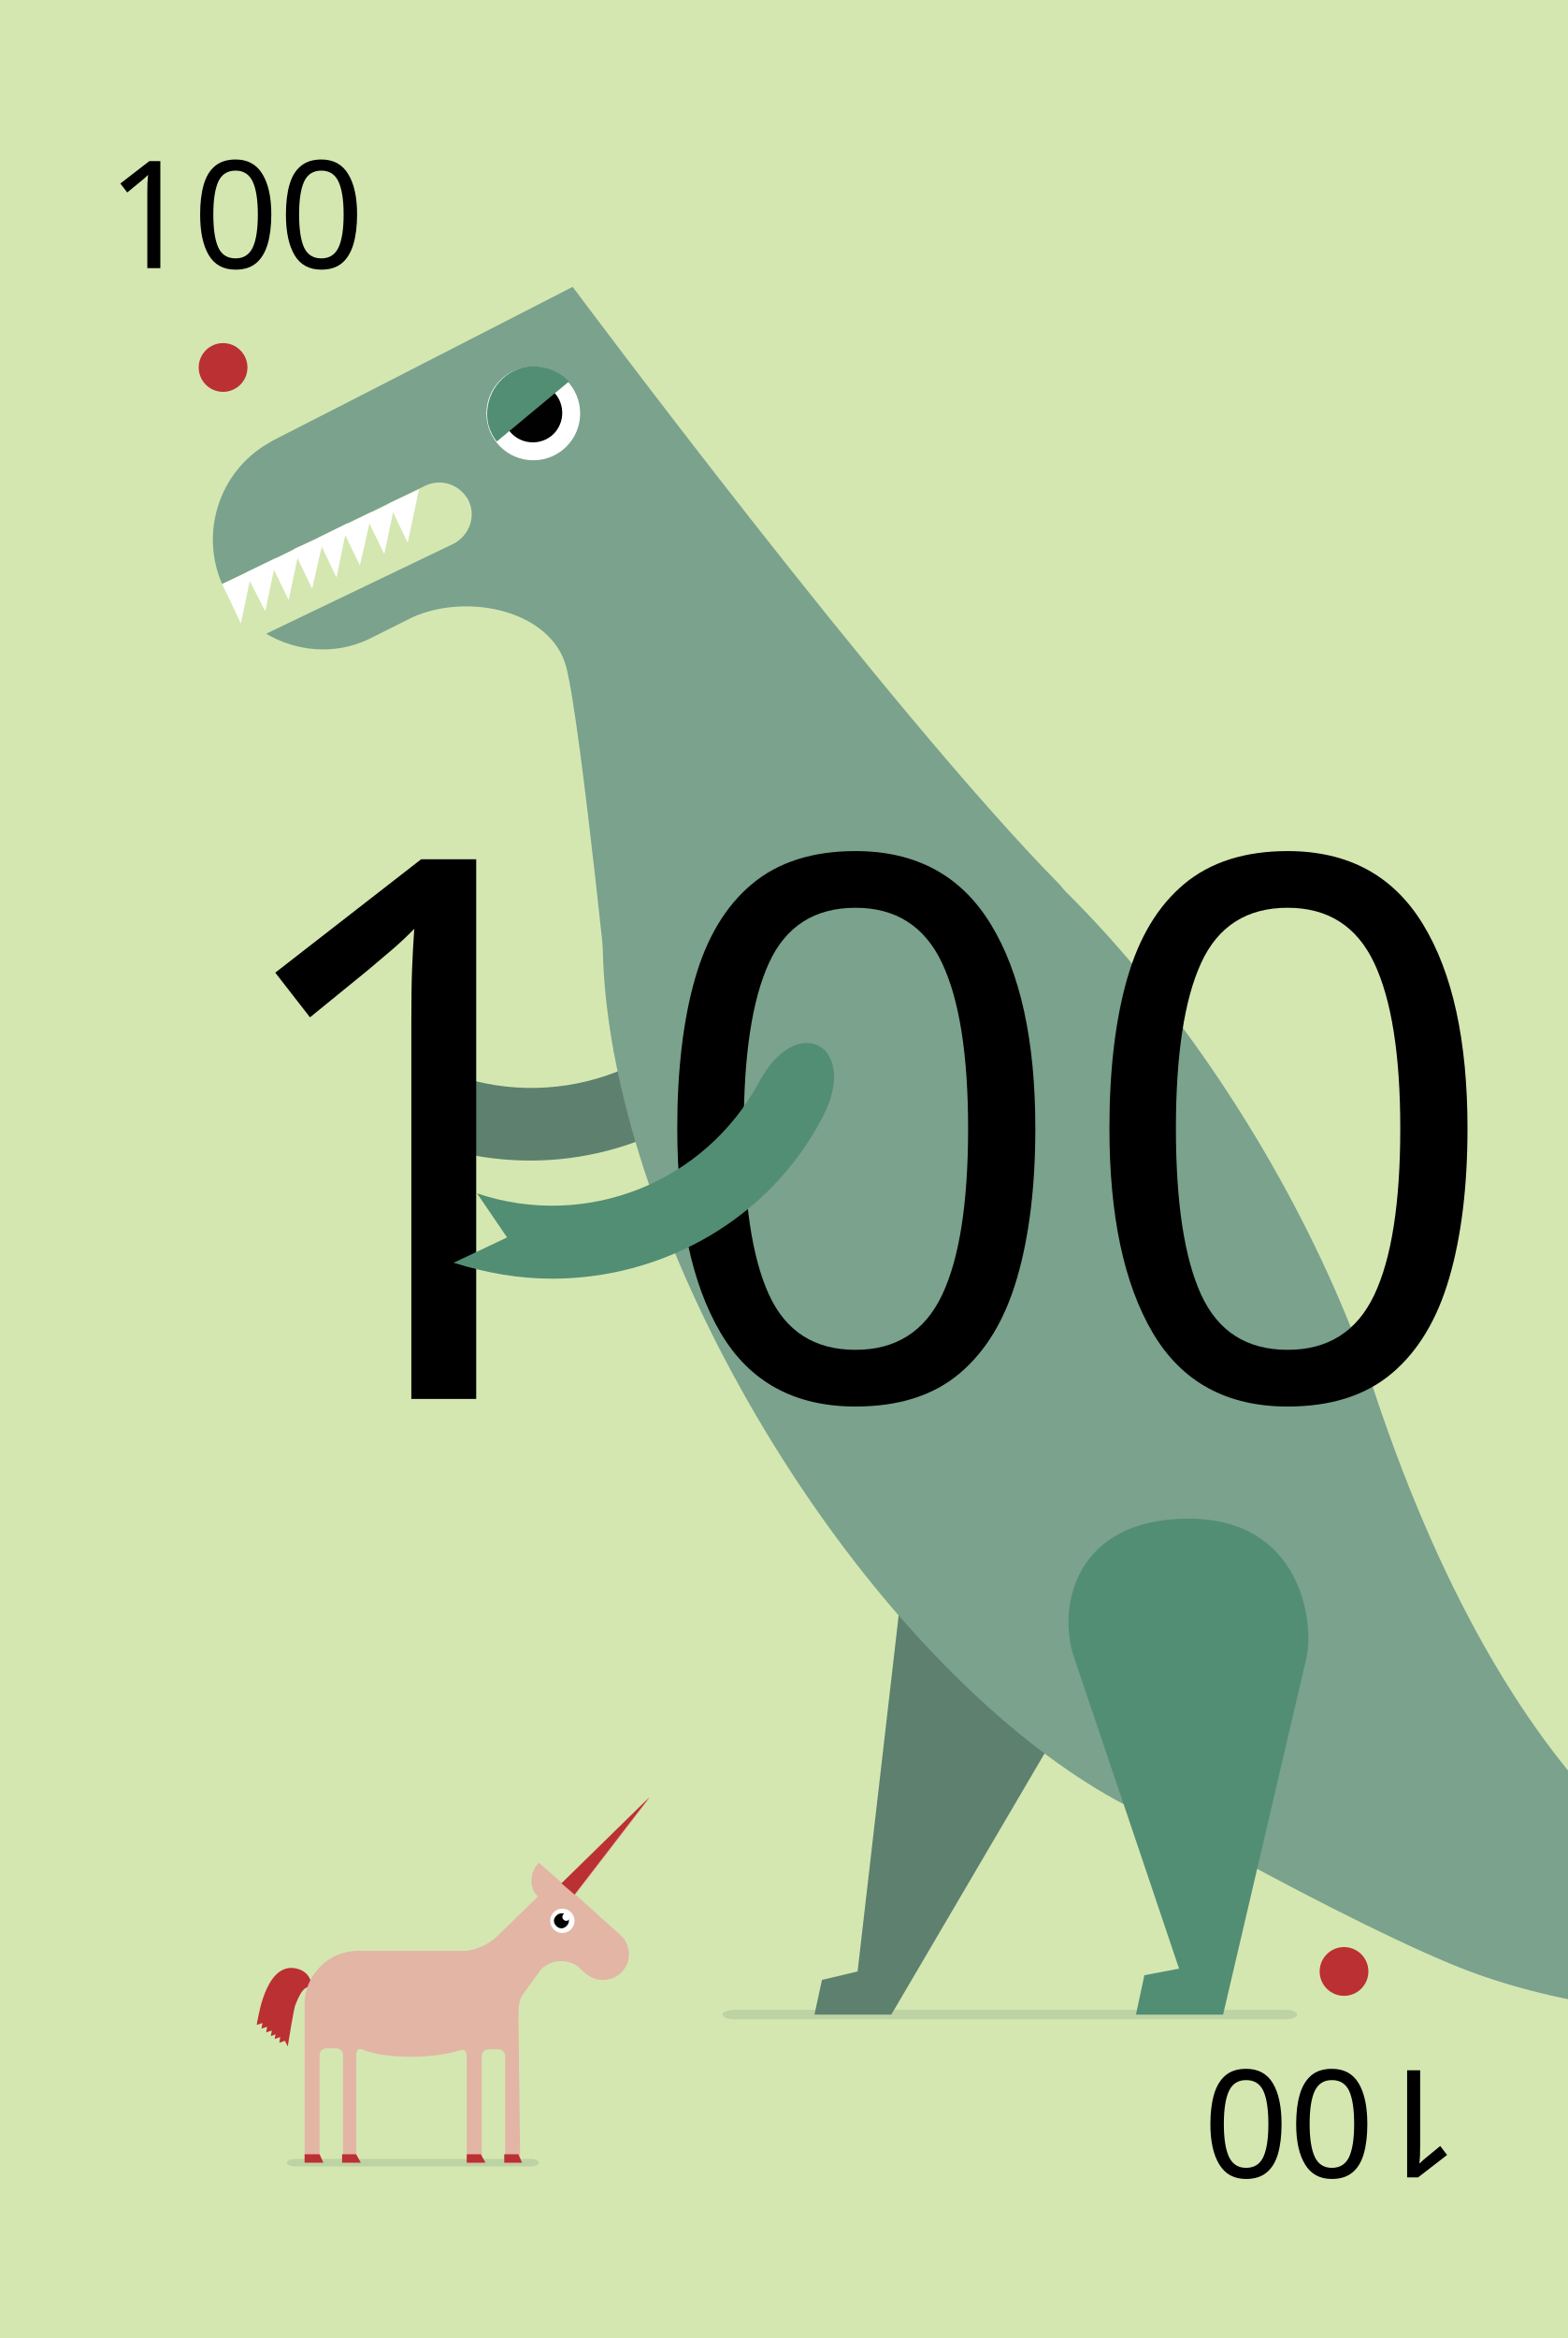
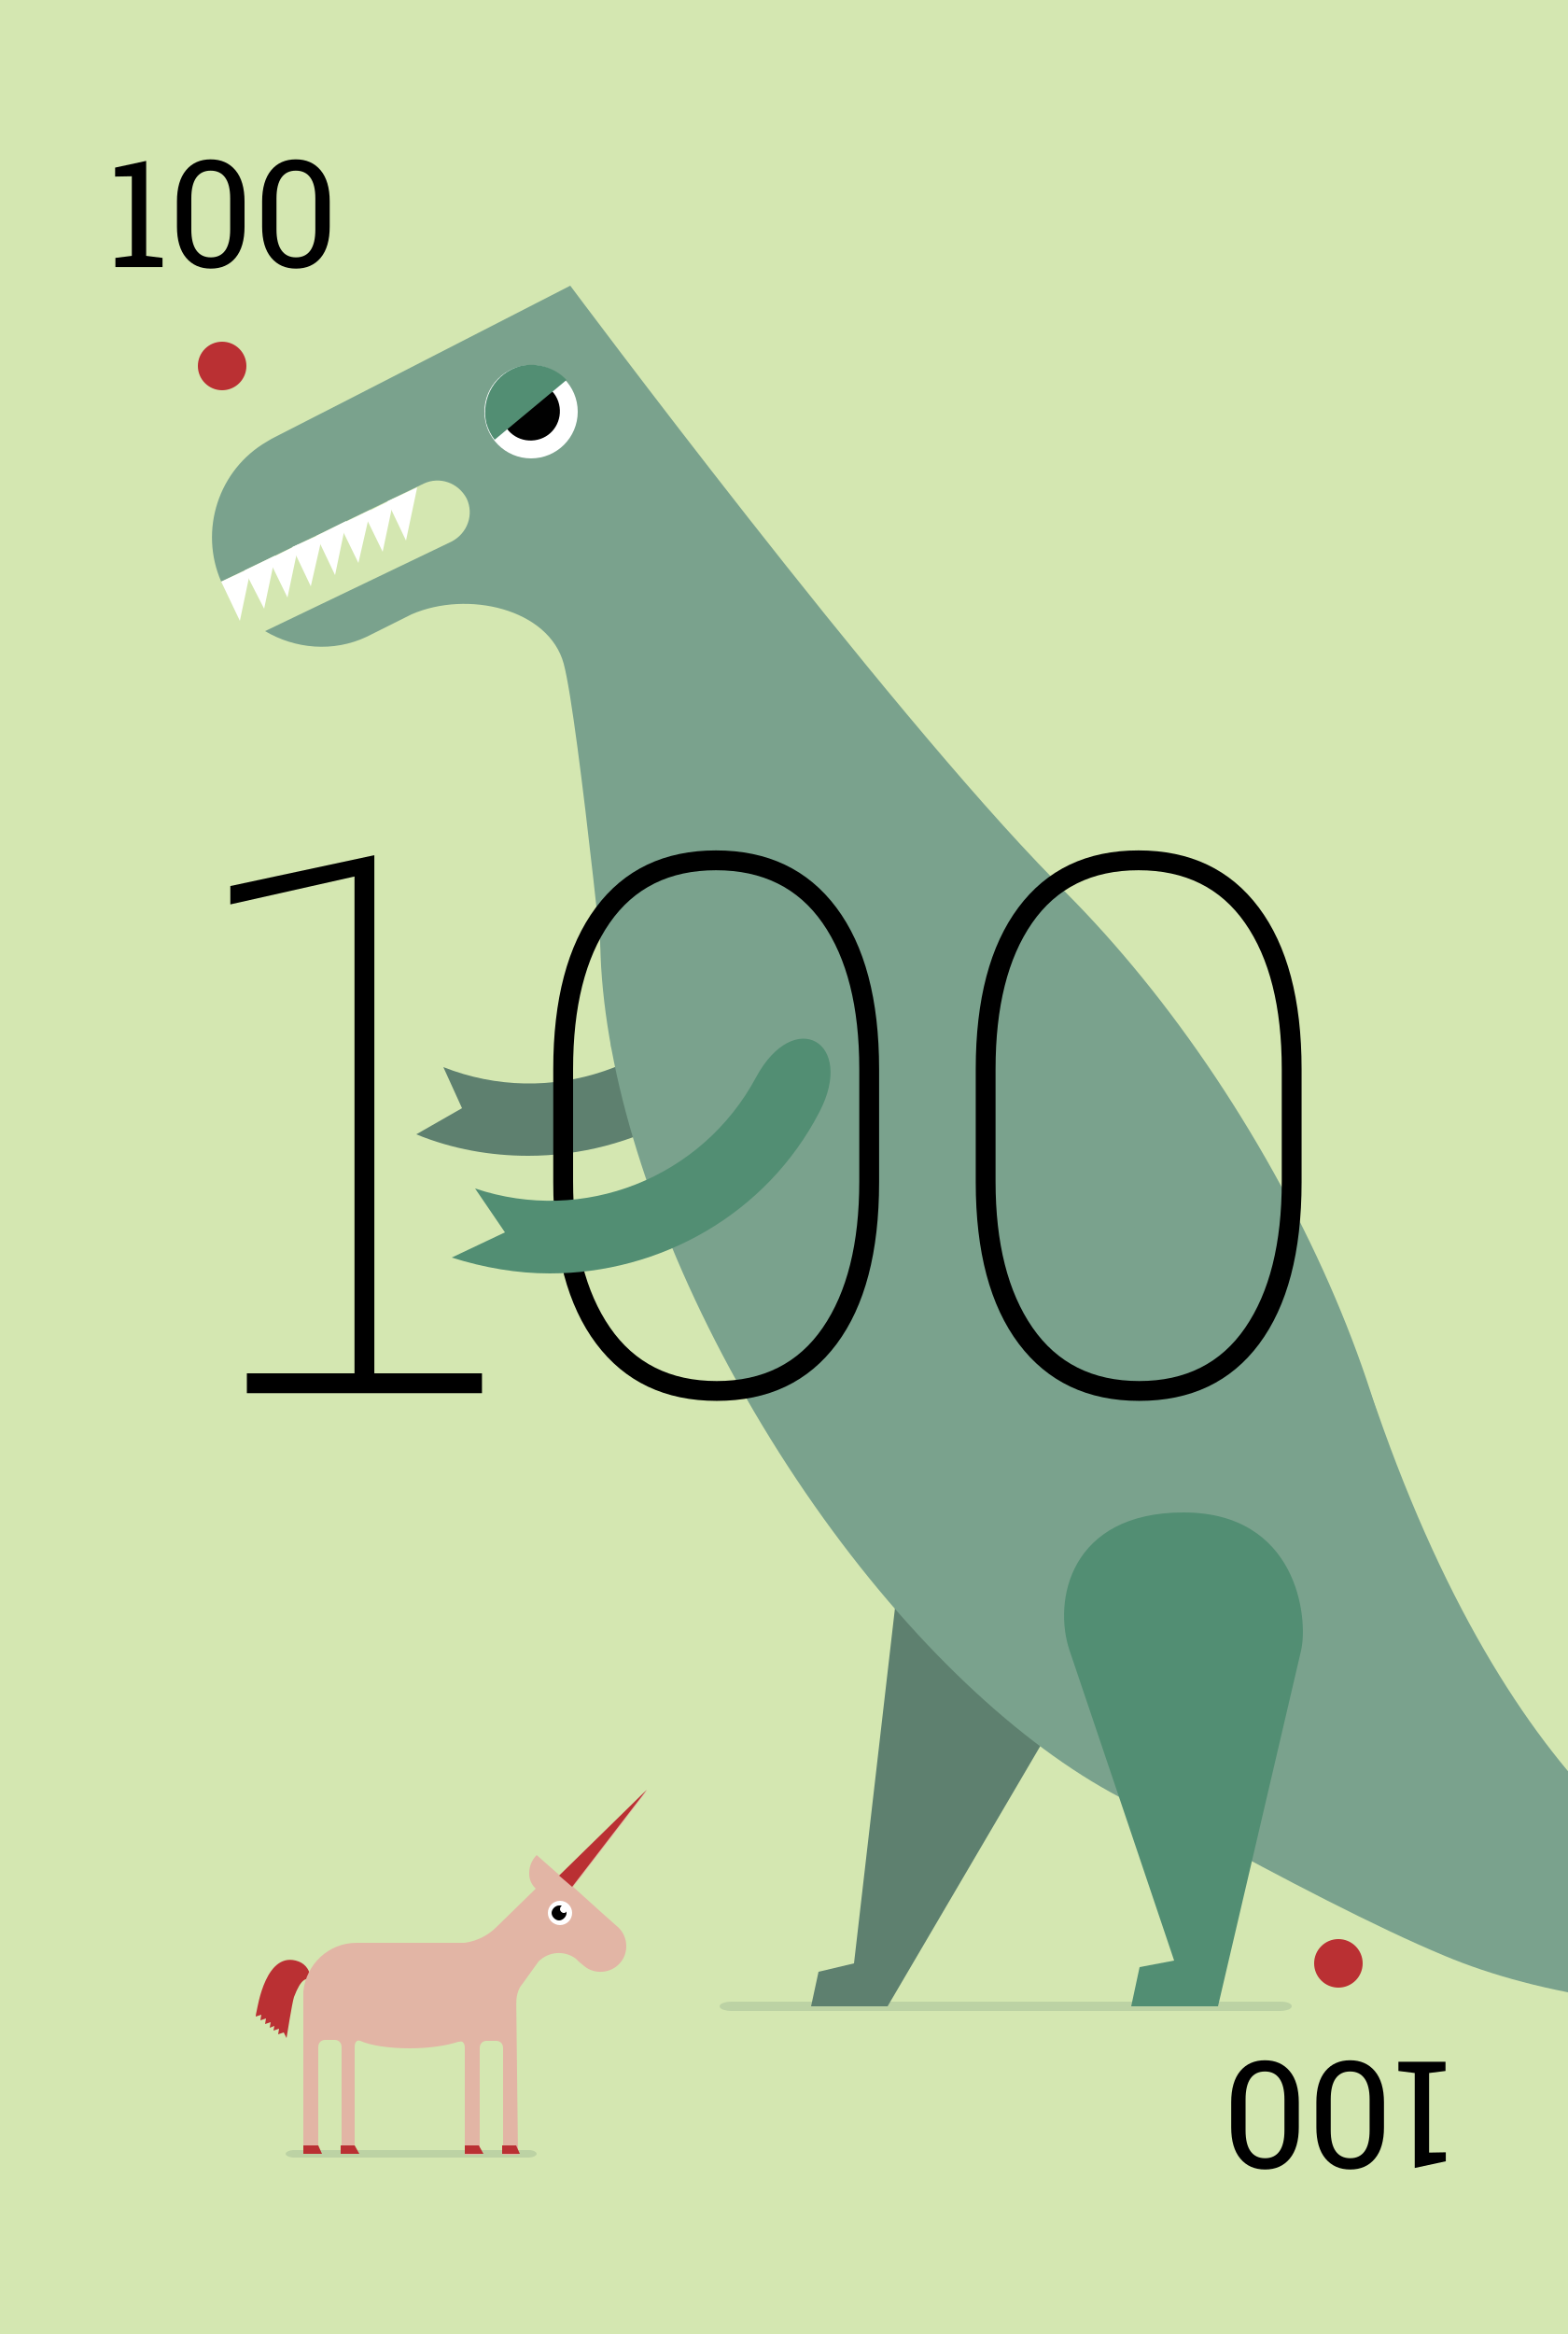
- <svg xmlns="http://www.w3.org/2000/svg" version="1.1" id="Layer_1" x="0px" y="0px" viewBox="0 0 167.2 249.4" enable-background="new 0 0 167.2 249.4" xml:space="preserve">
-   <rect x="-5.7" y="-5.7" fill="#D4E7B1" width="178.6" height="260.8" />
+ <svg xmlns="http://www.w3.org/2000/svg" width="100%" height="100%" viewBox="0 0 168 250" version="1.1" xml:space="preserve" style="fill-rule:evenodd;clip-rule:evenodd;stroke-linejoin:round;stroke-miterlimit:1.414;">
+   <rect x="-5.7" y="-5.7" width="178.6" height="260.8" style="fill:rgb(212,231,177);" />
  <g>
-     <g opacity="0.2">
-       <path fill="#5E806F" d="M57.5,230.7c0,0.2-0.4,0.4-0.9,0.4H31.5c-0.5,0-0.9-0.2-0.9-0.4s0.4-0.4,0.9-0.4h25.2    C57.1,230.3,57.5,230.5,57.5,230.7z" />
-     </g>
-     <path fill="#BA3033" d="M32,210.1L32,210.1c-3.5-1.3-4.4,4.9-4.5,5.3s-0.1,0.6-0.1,0.6l0.6-0.2l-0.1,0.6l0.6-0.2l-0.1,0.6l0.6-0.2   l-0.1,0.6l0.5-0.2l-0.1,0.5l0.6-0.2l-0.1,0.6l0.6-0.2l0.3,0.6c0,0,0.6-3.8,0.8-4.4c0.8-2.1,1.3-1.9,1.7-2   C33.3,211.2,32.8,210.4,32,210.1z" />
-     <path fill="#E2B5A5" d="M66.3,206.5L66.3,206.5l-1.8-1.6l-3.1-2.8l8-10.4l-9.4,9.2l-0.8-0.7l-1.7-1.5c-0.5,0.5-0.8,1.2-0.8,1.9   c0,0,0,0.1,0,0.1c0,0.7,0.3,1.2,0.7,1.6l0,0l-4.2,4.1l0,0c-1.6,1.6-3.5,1.7-3.5,1.7l4.9,6.3c0.3,0.5,0.7,1.2,0.7,0.3   c0-1.2,0.4-1.9,0.6-2.1l1.8-2.5c1.1-1.1,2.8-1.2,4-0.3l0.3,0.3l0.6,0.5l0,0c1.1,0.9,2.8,0.8,3.8-0.3   C67.4,209.2,67.3,207.5,66.3,206.5L66.3,206.5z M60.3,205.2c-0.3,0-0.5-0.2-0.5-0.4c0-0.3,0.2-0.5,0.4-0.5c0.3,0,0.5,0.2,0.5,0.4   C60.7,205,60.5,205.2,60.3,205.2z" />
-     <path fill="#BA3033" d="M61.3,202.1l8-10.4l-9.4,9.2L61.3,202.1z" />
-     <path fill="#E2B5A5" d="M55.3,213.3c-0.2-2.9-2.7-5.2-5.6-5.2H38.2c-3,0-5.4,2.3-5.7,5.2v17.4h1.6v-11.4c0-0.8,0.7-0.8,0.7-0.8h1.1   c0,0,0.7,0,0.7,0.8c0,0,0,0,0,0v11.4H38v-11.5l0,0c0,0,0-0.8,0.6-0.6c1.1,0.5,3.1,0.8,5.3,0.8c2.1,0,4-0.3,5.2-0.7c0,0,0.1,0,0.1,0   c0.6-0.2,0.6,0.6,0.6,0.6l0,0v11.5h1.6c0,0,0-11.4,0-11.4c0-0.8,0.7-0.8,0.7-0.8h1.1c0,0,0.7,0,0.7,0.8v11.4h1.6L55.3,213.3   L55.3,213.3z" />
-     <polygon fill="#BA3033" points="34.1,229.8 32.5,229.8 32.5,230.7 34.5,230.7  " />
-     <polygon fill="#BA3033" points="38,229.8 36.5,229.8 36.5,230.7 38.5,230.7  " />
-     <polygon fill="#BA3033" points="51.3,229.8 49.8,229.8 49.8,230.7 51.8,230.7  " />
-     <polygon fill="#BA3033" points="55.3,229.8 53.8,229.8 53.8,230.7 55.7,230.7  " />
-     <circle fill="#FFFFFF" cx="60" cy="204.9" r="1.3" />
-     <g>
-       <path fill="#010101" d="M60.4,204.9c-0.2,0-0.4-0.2-0.4-0.4c0-0.2,0.1-0.3,0.2-0.4c-0.1,0-0.2,0-0.3,0c-0.4,0-0.8,0.4-0.8,0.8    c0,0.4,0.4,0.8,0.8,0.8s0.8-0.4,0.8-0.8c0-0.1,0-0.1,0-0.2C60.7,204.8,60.6,204.9,60.4,204.9z" />
-     </g>
+     <path d="M57.5,230.7C57.5,230.9 57.1,231.1 56.6,231.1L31.5,231.1C31,231.1 30.6,230.9 30.6,230.7C30.6,230.5 31,230.3 31.5,230.3L56.7,230.3C57.1,230.3 57.5,230.5 57.5,230.7Z" style="fill:rgb(94,128,111);fill-opacity:0.2;fill-rule:nonzero;" />
+     <path d="M32,210.1C28.5,208.8 27.6,215 27.5,215.4C27.4,215.8 27.4,216 27.4,216L28,215.8L27.9,216.4L28.5,216.2L28.4,216.8L29,216.6L28.9,217.2L29.4,217L29.3,217.5L29.9,217.3L29.8,217.9L30.4,217.7L30.7,218.3C30.7,218.3 31.3,214.5 31.5,213.9C32.3,211.8 32.8,212 33.2,211.9C33.3,211.2 32.8,210.4 32,210.1Z" style="fill:rgb(186,48,51);fill-rule:nonzero;" />
+     <path d="M66.3,206.5L64.5,204.9L61.4,202.1L69.4,191.7L60,200.9L59.2,200.2L57.5,198.7C57,199.2 56.7,199.9 56.7,200.6L56.7,200.7C56.7,201.4 57,201.9 57.4,202.3L53.2,206.4C51.6,208 49.7,208.1 49.7,208.1L54.6,214.4C54.9,214.9 55.3,215.6 55.3,214.7C55.3,213.5 55.7,212.8 55.9,212.6L57.7,210.1C58.8,209 60.5,208.9 61.7,209.8L62,210.1L62.6,210.6C63.7,211.5 65.4,211.4 66.4,210.3C67.4,209.2 67.3,207.5 66.3,206.5ZM60.3,205.2C60,205.2 59.8,205 59.8,204.8C59.8,204.5 60,204.3 60.2,204.3C60.5,204.3 60.7,204.5 60.7,204.7C60.7,205 60.5,205.2 60.3,205.2Z" style="fill:rgb(226,181,165);fill-rule:nonzero;" />
+     <path d="M61.3,202.1L69.3,191.7L59.9,200.9L61.3,202.1Z" style="fill:rgb(186,48,51);fill-rule:nonzero;" />
+     <path d="M55.3,213.3C55.1,210.4 52.6,208.1 49.7,208.1L38.2,208.1C35.2,208.1 32.8,210.4 32.5,213.3L32.5,230.7L34.1,230.7L34.1,219.3C34.1,218.5 34.8,218.5 34.8,218.5L35.9,218.5C35.9,218.5 36.6,218.5 36.6,219.3L36.6,230.7L38,230.7L38,219.2C38,219.2 38,218.4 38.6,218.6C39.7,219.1 41.7,219.4 43.9,219.4C46,219.4 47.9,219.1 49.1,218.7L49.2,218.7C49.8,218.5 49.8,219.3 49.8,219.3L49.8,230.8L51.4,230.8L51.4,219.4C51.4,218.6 52.1,218.6 52.1,218.6L53.2,218.6C53.2,218.6 53.9,218.6 53.9,219.4L53.9,230.8L55.5,230.8L55.3,213.3Z" style="fill:rgb(226,181,165);fill-rule:nonzero;" />
+     <path d="M34.1,229.8L32.5,229.8L32.5,230.7L34.5,230.7L34.1,229.8Z" style="fill:rgb(186,48,51);fill-rule:nonzero;" />
+     <path d="M38,229.8L36.5,229.8L36.5,230.7L38.5,230.7L38,229.8Z" style="fill:rgb(186,48,51);fill-rule:nonzero;" />
+     <path d="M51.3,229.8L49.8,229.8L49.8,230.7L51.8,230.7L51.3,229.8Z" style="fill:rgb(186,48,51);fill-rule:nonzero;" />
+     <path d="M55.3,229.8L53.8,229.8L53.8,230.7L55.7,230.7L55.3,229.8Z" style="fill:rgb(186,48,51);fill-rule:nonzero;" />
+     <circle cx="60" cy="204.9" r="1.3" style="fill:white;" />
+     <path d="M60.4,204.9C60.2,204.9 60,204.7 60,204.5C60,204.3 60.1,204.2 60.2,204.1C60.1,204.1 60,204.1 59.9,204.1C59.5,204.1 59.1,204.5 59.1,204.9C59.1,205.3 59.5,205.7 59.9,205.7C60.3,205.7 60.7,205.3 60.7,204.9C60.7,204.8 60.7,204.8 60.7,204.7C60.7,204.8 60.6,204.9 60.4,204.9Z" style="fill:rgb(1,1,1);fill-rule:nonzero;" />
  </g>
-   <circle fill="#BA3033" cx="23.8" cy="39.2" r="2.6" />
+   <circle cx="23.8" cy="39.2" r="2.6" style="fill:rgb(186,48,51);" />
+   <g transform="matrix(1,0,0,1,11.4203,28.6079)">
+     <path d="M0.945,-0.984L2.703,-1.203L2.703,-9.727L0.914,-9.695L0.914,-10.656L4.242,-11.375L4.242,-1.203L5.992,-0.984L5.992,0L0.945,0L0.945,-0.984Z" style="fill-rule:nonzero;" />
+     <path d="M14.781,-4.336C14.781,-2.883 14.458,-1.77 13.813,-0.996C13.167,-0.223 12.284,0.164 11.164,0.164C10.049,0.164 9.167,-0.224 8.516,-1C7.865,-1.776 7.539,-2.888 7.539,-4.336L7.539,-7.031C7.539,-8.479 7.862,-9.592 8.508,-10.371C9.154,-11.15 10.034,-11.539 11.148,-11.539C12.268,-11.539 13.154,-11.15 13.805,-10.371C14.456,-9.592 14.781,-8.479 14.781,-7.031L14.781,-4.336ZM13.242,-7.359C13.242,-8.344 13.064,-9.085 12.707,-9.582C12.35,-10.079 11.831,-10.328 11.148,-10.328C10.477,-10.328 9.964,-10.079 9.609,-9.582C9.255,-9.085 9.078,-8.344 9.078,-7.359L9.078,-4.023C9.078,-3.039 9.258,-2.296 9.617,-1.793C9.977,-1.29 10.492,-1.039 11.164,-1.039C11.846,-1.039 12.363,-1.289 12.715,-1.789C13.066,-2.289 13.242,-3.034 13.242,-4.023L13.242,-7.359Z" style="fill-rule:nonzero;" />
+     <path d="M23.906,-4.336C23.906,-2.883 23.583,-1.77 22.938,-0.996C22.292,-0.223 21.409,0.164 20.289,0.164C19.174,0.164 18.292,-0.224 17.641,-1C16.99,-1.776 16.664,-2.888 16.664,-4.336L16.664,-7.031C16.664,-8.479 16.987,-9.592 17.633,-10.371C18.279,-11.15 19.159,-11.539 20.273,-11.539C21.393,-11.539 22.279,-11.15 22.93,-10.371C23.581,-9.592 23.906,-8.479 23.906,-7.031L23.906,-4.336ZM22.367,-7.359C22.367,-8.344 22.189,-9.085 21.832,-9.582C21.475,-10.079 20.956,-10.328 20.273,-10.328C19.602,-10.328 19.089,-10.079 18.734,-9.582C18.38,-9.085 18.203,-8.344 18.203,-7.359L18.203,-4.023C18.203,-3.039 18.383,-2.296 18.742,-1.793C19.102,-1.29 19.617,-1.039 20.289,-1.039C20.971,-1.039 21.488,-1.289 21.84,-1.789C22.191,-2.289 22.367,-3.034 22.367,-4.023L22.367,-7.359Z" style="fill-rule:nonzero;" />
+   </g>
+   <circle cx="143.4" cy="210.3" r="2.6" style="fill:rgb(186,48,51);" />
+   <g transform="matrix(-1,0,0,-1,155.821,220.843)">
+     <path d="M0.945,-0.984L2.703,-1.203L2.703,-9.727L0.914,-9.695L0.914,-10.656L4.242,-11.375L4.242,-1.203L5.992,-0.984L5.992,0L0.945,0L0.945,-0.984Z" style="fill-rule:nonzero;" />
+     <path d="M14.781,-4.336C14.781,-2.883 14.458,-1.77 13.813,-0.996C13.167,-0.223 12.284,0.164 11.164,0.164C10.049,0.164 9.167,-0.224 8.516,-1C7.865,-1.776 7.539,-2.888 7.539,-4.336L7.539,-7.031C7.539,-8.479 7.862,-9.592 8.508,-10.371C9.154,-11.15 10.034,-11.539 11.148,-11.539C12.268,-11.539 13.154,-11.15 13.805,-10.371C14.456,-9.592 14.781,-8.479 14.781,-7.031L14.781,-4.336ZM13.242,-7.359C13.242,-8.344 13.064,-9.085 12.707,-9.582C12.35,-10.079 11.831,-10.328 11.148,-10.328C10.477,-10.328 9.964,-10.079 9.609,-9.582C9.255,-9.085 9.078,-8.344 9.078,-7.359L9.078,-4.023C9.078,-3.039 9.258,-2.296 9.617,-1.793C9.977,-1.29 10.492,-1.039 11.164,-1.039C11.846,-1.039 12.363,-1.289 12.715,-1.789C13.066,-2.289 13.242,-3.034 13.242,-4.023L13.242,-7.359Z" style="fill-rule:nonzero;" />
+     <path d="M23.906,-4.336C23.906,-2.883 23.583,-1.77 22.938,-0.996C22.292,-0.223 21.409,0.164 20.289,0.164C19.174,0.164 18.292,-0.224 17.641,-1C16.99,-1.776 16.664,-2.888 16.664,-4.336L16.664,-7.031C16.664,-8.479 16.987,-9.592 17.633,-10.371C18.279,-11.15 19.159,-11.539 20.273,-11.539C21.393,-11.539 22.279,-11.15 22.93,-10.371C23.581,-9.592 23.906,-8.479 23.906,-7.031L23.906,-4.336ZM22.367,-7.359C22.367,-8.344 22.189,-9.085 21.832,-9.582C21.475,-10.079 20.956,-10.328 20.273,-10.328C19.602,-10.328 19.089,-10.079 18.734,-9.582C18.38,-9.085 18.203,-8.344 18.203,-7.359L18.203,-4.023C18.203,-3.039 18.383,-2.296 18.742,-1.793C19.102,-1.29 19.617,-1.039 20.289,-1.039C20.971,-1.039 21.488,-1.289 21.84,-1.789C22.191,-2.289 22.367,-3.034 22.367,-4.023L22.367,-7.359Z" style="fill-rule:nonzero;" />
+   </g>
+   <path d="M138.4,214.9C138.4,215.2 137.8,215.4 137.1,215.4L78.4,215.4C77.7,215.4 77.1,215.2 77.1,214.9C77.1,214.6 77.7,214.4 78.4,214.4L137.2,214.4C137.9,214.4 138.4,214.6 138.4,214.9Z" style="fill:rgb(94,128,111);fill-opacity:0.2;fill-rule:nonzero;" />
+   <path d="M56.6,123.8C52.6,123.8 48.5,123.1 44.6,121.5L49.5,118.7L47.5,114.3C58.9,118.8 71.8,114.4 78.2,103.9C84.6,93.4 82.4,79.9 73.2,71.9L78.3,66C90.4,76.5 93.2,94.1 84.9,107.9C78.6,118 67.8,123.8 56.6,123.8Z" style="fill:rgb(94,128,111);fill-rule:nonzero;" />
+   <path d="M95.1,214.9L86.9,214.9L87.7,211.2L91.5,210.3L96.9,163.5L119.4,173.5L95.1,214.9Z" style="fill:rgb(94,128,111);fill-rule:nonzero;" />
+   <path d="M113,94.3C94.6,75.6 61.1,30.6 61.1,30.6L37.9,42.5L29.1,47L28.6,47.3C23.4,50.3 21.3,56.8 23.7,62.3L45.4,51.8C47.1,51 49.1,51.7 50,53.4C50.8,55.1 50.1,57.1 48.4,58L28.4,67.6C31.6,69.5 35.7,69.9 39.3,68.2L42.5,66.6L44.1,65.8C50.1,63.2 58.8,65.2 60.4,71.1C62,77.1 65.5,112.3 65.5,112.3C65.8,113.2 121.5,103 113,94.3ZM57.4,47C57.1,48 55.9,48.6 54.9,48.2C53.9,47.9 53.3,46.8 53.6,45.7C53.9,44.7 55.1,44.1 56.1,44.4C57.1,44.8 57.7,46 57.4,47Z" style="fill:rgb(122,162,141);fill-rule:nonzero;" />
+   <g transform="matrix(0.8564,-0.5163,0.5163,0.8564,-55.2217,75.3256)">
+     <ellipse cx="107.8" cy="136.9" rx="30.5" ry="67.3" style="fill:rgb(122,162,141);" />
+   </g>
+   <path d="M147.5,151C135.4,116.4 105,137.8 105,137.8L113.4,187.8C113.4,187.8 140.1,203.4 154.8,209.5C159.8,211.6 166.1,213.3 172.9,214.2L172.9,195C164.3,186.7 155.1,172.9 147.5,151Z" style="fill:rgb(122,162,141);fill-rule:nonzero;" />
+   <path d="M130.5,214.9L121.2,214.9L122.1,210.7L125.8,210C125.8,210 116.4,182.1 114.6,176.8C112.8,171.5 114.6,162 126.8,162C139,162 140.2,173.3 139.4,176.8C138.6,180.2 130.5,214.9 130.5,214.9Z" style="fill:rgb(82,142,115);fill-rule:nonzero;" />
  <g>
-     <text transform="matrix(1 0 0 1 11.4203 28.6079)" font-family="'RobotoSlab-Regular'" font-size="16">100</text>
-   </g>
-   <circle fill="#BA3033" cx="143.4" cy="210.3" r="2.6" />
-   <g>
-     <text transform="matrix(-1 0 0 -1 155.8207 220.8426)" font-family="'RobotoSlab-Regular'" font-size="16">100</text>
-   </g>
-   <g opacity="0.2">
-     <path fill="#5E806F" d="M138.4,214.9c0,0.3-0.6,0.5-1.3,0.5H78.4c-0.7,0-1.3-0.2-1.3-0.5s0.6-0.5,1.3-0.5h58.8   C137.9,214.4,138.4,214.6,138.4,214.9z" />
+     <path d="M25.7,66.5L23.7,62.3L26.9,60.8L25.7,66.5Z" style="fill:white;fill-rule:nonzero;" />
+     <path d="M28.3,65.2L26.2,61.1L29.5,59.5L28.3,65.2Z" style="fill:white;fill-rule:nonzero;" />
+     <path d="M30.8,64L28.8,59.9L32,58.3L30.8,64Z" style="fill:white;fill-rule:nonzero;" />
+     <path d="M33.3,62.8L31.3,58.6L34.6,57.1L33.3,62.8Z" style="fill:white;fill-rule:nonzero;" />
+     <path d="M35.9,61.6L33.9,57.4L37.1,55.8L35.9,61.6Z" style="fill:white;fill-rule:nonzero;" />
+     <path d="M38.4,60.3L36.4,56.2L39.7,54.6L38.4,60.3Z" style="fill:white;fill-rule:nonzero;" />
+     <path d="M41,59.1L39,55L42.2,53.4L41,59.1Z" style="fill:white;fill-rule:nonzero;" />
+     <path d="M43.5,57.9L41.5,53.7L44.7,52.2L43.5,57.9Z" style="fill:white;fill-rule:nonzero;" />
  </g>
  <g>
-     <path fill="#5E806F" d="M56.6,123.8c-4,0-8.1-0.7-12-2.3l4.9-2.8l-2-4.4c11.4,4.5,24.3,0.1,30.7-10.4c6.4-10.5,4.2-24-5-32l5.1-5.9   c12.1,10.5,14.9,28.1,6.6,41.9C78.6,118,67.8,123.8,56.6,123.8z" />
+     <circle cx="56.9" cy="44.1" r="5" style="fill:white;" />
+     <path d="M56.5,42.4C56.7,43.2 56.2,44.1 55.3,44.3C54.7,44.4 54.1,44.2 53.7,43.8C53.7,44.1 53.7,44.5 53.8,44.8C54.2,46.5 55.9,47.5 57.6,47.1C59.3,46.7 60.3,45 59.9,43.3C59.5,41.6 57.8,40.6 56.1,41C55.9,41.1 55.6,41.2 55.4,41.3C56,41.5 56.4,41.9 56.5,42.4Z" style="fill:rgb(1,1,1);fill-rule:nonzero;" />
+     <path d="M55.8,39.2C53.1,39.9 51.5,42.6 52.1,45.3C52.3,46 52.6,46.6 53,47.1L60.7,40.7C59.5,39.4 57.6,38.8 55.8,39.2Z" style="fill:rgb(82,142,115);fill-rule:nonzero;" />
  </g>
-   <polygon fill="#5E806F" points="95.1,214.9 86.9,214.9 87.7,211.2 91.5,210.3 96.9,163.5 119.4,173.5 " />
-   <path fill="#7AA28D" d="M113,94.3C94.6,75.6,61.1,30.6,61.1,30.6L37.9,42.5L29.1,47l-0.5,0.3l0,0c-5.2,3-7.3,9.5-4.9,15l21.7-10.5  c1.7-0.8,3.7-0.1,4.6,1.6c0.8,1.7,0.1,3.7-1.6,4.6l-20,9.6c3.2,1.9,7.3,2.3,10.9,0.6l0,0l3.2-1.6l1.6-0.8c6-2.6,14.7-0.6,16.3,5.3  c1.6,6,5.1,41.2,5.1,41.2C65.8,113.2,121.5,103,113,94.3z M57.4,47c-0.3,1-1.5,1.6-2.5,1.2c-1-0.3-1.6-1.4-1.3-2.5  c0.3-1,1.5-1.6,2.5-1.3C57.1,44.8,57.7,46,57.4,47z" />
-   <ellipse transform="matrix(0.8564 -0.5163 0.5163 0.8564 -55.2217 75.3256)" fill="#7AA28D" cx="107.8" cy="136.9" rx="30.5" ry="67.3" />
-   <path fill="#7AA28D" d="M147.5,151c-12.1-34.6-42.5-13.2-42.5-13.2l8.4,50c0,0,26.7,15.6,41.4,21.7c5,2.1,11.3,3.8,18.1,4.7V195  C164.3,186.7,155.1,172.9,147.5,151z" />
-   <path fill="#528E73" d="M130.5,214.9h-9.3l0.9-4.2l3.7-0.7c0,0-9.4-27.9-11.2-33.2c-1.8-5.3,0-14.8,12.2-14.8s13.4,11.3,12.6,14.8  C138.6,180.2,130.5,214.9,130.5,214.9z" />
-   <g>
-     <polygon fill="#FFFFFF" points="25.7,66.5 23.7,62.3 26.9,60.8  " />
-     <polygon fill="#FFFFFF" points="28.3,65.2 26.2,61.1 29.5,59.5  " />
-     <polygon fill="#FFFFFF" points="30.8,64 28.8,59.9 32,58.3  " />
-     <polygon fill="#FFFFFF" points="33.3,62.8 31.3,58.6 34.6,57.1  " />
-     <polygon fill="#FFFFFF" points="35.9,61.6 33.9,57.4 37.1,55.8  " />
-     <polygon fill="#FFFFFF" points="38.4,60.3 36.4,56.2 39.7,54.6  " />
-     <polygon fill="#FFFFFF" points="41,59.1 39,55 42.2,53.4  " />
-     <polygon fill="#FFFFFF" points="43.5,57.9 41.5,53.7 44.7,52.2  " />
+   <g transform="matrix(1,0,0,1,22.1987,149.225)">
+     <path d="M4.251,-2.126L15.784,-2.126L15.784,-55.342L2.48,-52.351L2.48,-54.319L17.909,-57.625L17.909,-2.126L29.442,-2.126L29.442,0L4.251,0L4.251,-2.126Z" style="fill-rule:nonzero;" />
+     <path d="M71.992,-22.593C71.992,-15.115 70.476,-9.342 67.446,-5.274C64.415,-1.207 60.131,0.827 54.594,0.827C49.057,0.827 44.754,-1.214 41.684,-5.294C38.613,-9.375 37.078,-15.141 37.078,-22.593L37.078,-34.717C37.078,-42.169 38.6,-47.936 41.644,-52.016C44.688,-56.096 48.979,-58.137 54.515,-58.137C60.052,-58.137 64.349,-56.096 67.406,-52.016C70.463,-47.936 71.992,-42.169 71.992,-34.717L71.992,-22.593ZM69.866,-34.717C69.866,-41.382 68.554,-46.597 65.93,-50.363C63.306,-54.128 59.501,-56.011 54.515,-56.011C49.53,-56.011 45.731,-54.128 43.12,-50.363C40.509,-46.597 39.204,-41.382 39.204,-34.717L39.204,-22.672C39.204,-16.059 40.522,-10.844 43.16,-7.026C45.797,-3.208 49.608,-1.299 54.594,-1.299C59.554,-1.299 63.339,-3.201 65.95,-7.006C68.561,-10.811 69.866,-16.033 69.866,-22.672L69.866,-34.717Z" style="fill-rule:nonzero;" />
+     <path d="M117.257,-22.593C117.257,-15.115 115.742,-9.342 112.711,-5.274C109.68,-1.207 105.397,0.827 99.86,0.827C94.323,0.827 90.019,-1.214 86.949,-5.294C83.879,-9.375 82.344,-15.141 82.344,-22.593L82.344,-34.717C82.344,-42.169 83.866,-47.936 86.91,-52.016C89.954,-56.096 94.244,-58.137 99.781,-58.137C105.318,-58.137 109.615,-56.096 112.672,-52.016C115.729,-47.936 117.257,-42.169 117.257,-34.717L117.257,-22.593ZM115.132,-34.717C115.132,-41.382 113.82,-46.597 111.196,-50.363C108.572,-54.128 104.767,-56.011 99.781,-56.011C94.795,-56.011 90.997,-54.128 88.386,-50.363C85.775,-46.597 84.469,-41.382 84.469,-34.717L84.469,-22.672C84.469,-16.059 85.788,-10.844 88.425,-7.026C91.062,-3.208 94.874,-1.299 99.86,-1.299C104.819,-1.299 108.604,-3.201 111.215,-7.006C113.826,-10.811 115.132,-16.033 115.132,-22.672L115.132,-34.717Z" style="fill-rule:nonzero;" />
  </g>
-   <g>
-     <circle fill="#FFFFFF" cx="56.9" cy="44.1" r="5" />
-     <g>
-       <path fill="#010101" d="M56.5,42.4c0.2,0.8-0.3,1.7-1.2,1.9c-0.6,0.1-1.2-0.1-1.6-0.5c0,0.3,0,0.7,0.1,1c0.4,1.7,2.1,2.7,3.8,2.3    c1.7-0.4,2.7-2.1,2.3-3.8c-0.4-1.7-2.1-2.7-3.8-2.3c-0.2,0.1-0.5,0.2-0.7,0.3C56,41.5,56.4,41.9,56.5,42.4z" />
-     </g>
-     <path fill="#528E73" d="M55.8,39.2c-2.7,0.7-4.3,3.4-3.7,6.1c0.2,0.7,0.5,1.3,0.9,1.8l7.7-6.4C59.5,39.4,57.6,38.8,55.8,39.2z" />
-   </g>
-   <text transform="matrix(1 0 0 1 22.1987 149.2247)" font-family="'RobotoSlab-Thin'" font-size="80.612">100</text>
-   <g>
-     <path fill="#528E73" d="M58.9,136.4c-3.5,0-7-0.6-10.5-1.7l5.7-2.7l-3.2-4.7c11.6,3.9,24.3-1.1,30.1-11.9c4.1-7.6,10.7-3.8,6.8,3.7   C82.1,130.1,70.7,136.4,58.9,136.4z" />
-   </g>
+   <path d="M58.9,136.4C55.4,136.4 51.9,135.8 48.4,134.7L54.1,132L50.9,127.3C62.5,131.2 75.2,126.2 81,115.4C85.1,107.8 91.7,111.6 87.8,119.1C82.1,130.1 70.7,136.4 58.9,136.4Z" style="fill:rgb(82,142,115);fill-rule:nonzero;" />
</svg>
